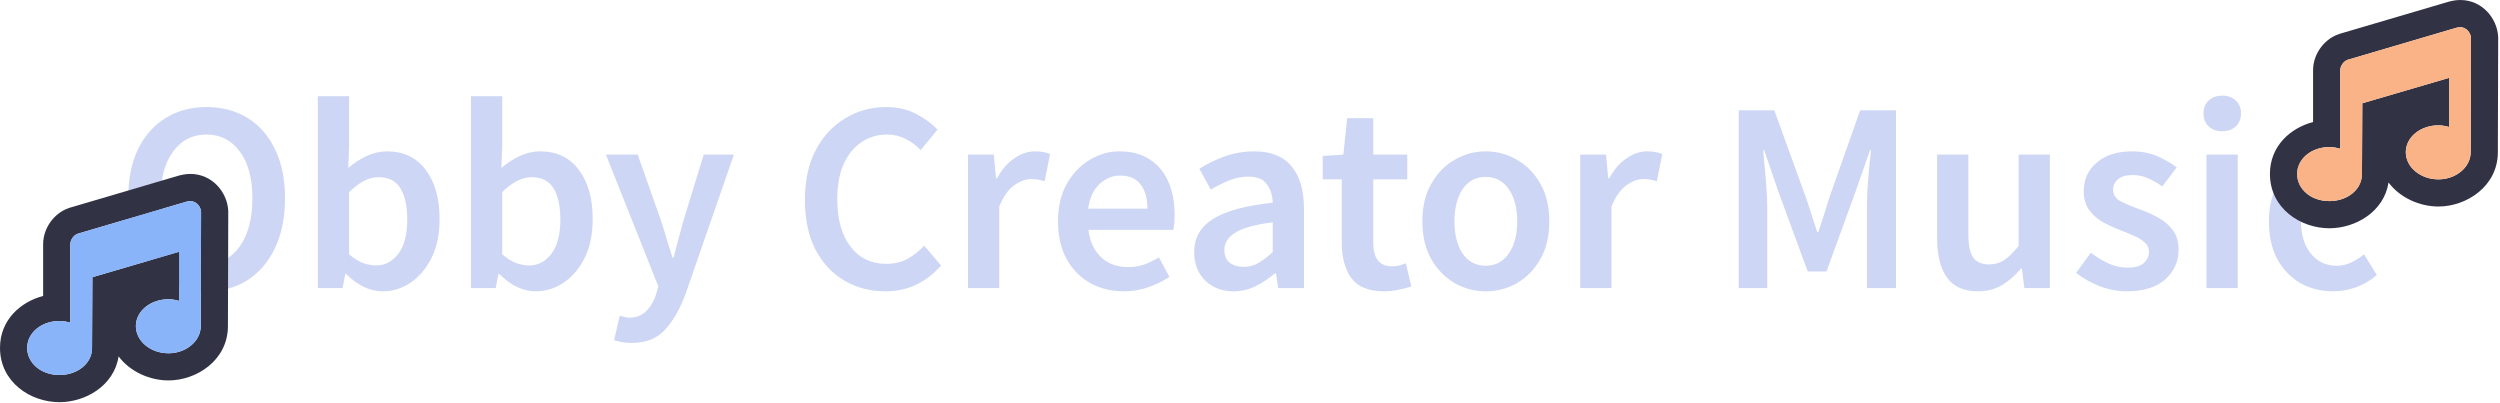
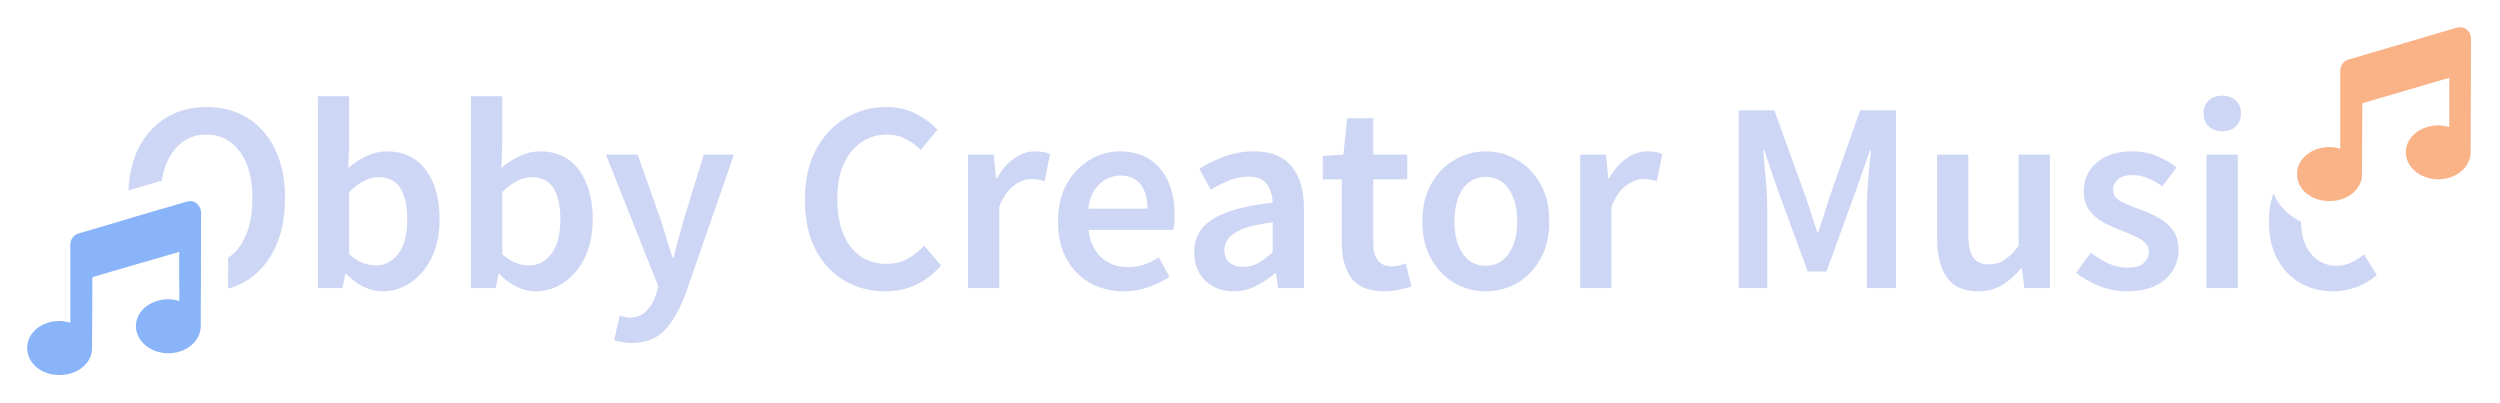
<svg xmlns="http://www.w3.org/2000/svg" width="1380" height="222" viewBox="0 0 1380 222" fill="none">
-   <path d="M113.976 160.8C105.476 160.8 97.976 158.75 91.476 154.65C84.976 150.45 79.876 144.55 76.176 136.95C72.576 129.25 70.776 120.1 70.776 109.5C70.776 98.9 72.576 89.85 76.176 82.35C79.876 74.85 84.976 69.1 91.476 65.1C97.976 61.1 105.476 59.1 113.976 59.1C122.576 59.1 130.126 61.1 136.626 65.1C143.126 69.1 148.176 74.85 151.776 82.35C155.476 89.85 157.326 98.9 157.326 109.5C157.326 120.1 155.476 129.25 151.776 136.95C148.176 144.55 143.126 150.45 136.626 154.65C130.126 158.75 122.576 160.8 113.976 160.8ZM113.976 145.65C121.676 145.65 127.826 142.4 132.426 135.9C137.026 129.3 139.326 120.5 139.326 109.5C139.326 98.5 137.026 89.9 132.426 83.7C127.826 77.4 121.676 74.25 113.976 74.25C106.276 74.25 100.126 77.4 95.526 83.7C90.926 89.9 88.626 98.5 88.626 109.5C88.626 120.5 90.926 129.3 95.526 135.9C100.126 142.4 106.276 145.65 113.976 145.65ZM211.15 160.8C204.15 160.8 197.45 157.6 191.05 151.2H190.6L189.1 159H175.45V53.1H192.7V80.4L192.25 92.7C195.35 90 198.75 87.8 202.45 86.1C206.15 84.4 209.85 83.55 213.55 83.55C222.75 83.55 229.9 86.95 235 93.75C240.1 100.55 242.65 109.6 242.65 120.9C242.65 129.3 241.15 136.5 238.15 142.5C235.15 148.4 231.25 152.95 226.45 156.15C221.75 159.25 216.65 160.8 211.15 160.8ZM207.55 146.55C212.45 146.55 216.55 144.4 219.85 140.1C223.15 135.8 224.8 129.5 224.8 121.2C224.8 113.8 223.55 108.05 221.05 103.95C218.55 99.85 214.5 97.8 208.9 97.8C203.7 97.8 198.3 100.55 192.7 106.05V140.4C195.3 142.6 197.85 144.2 200.35 145.2C202.95 146.1 205.35 146.55 207.55 146.55ZM295.671 160.8C288.671 160.8 281.971 157.6 275.571 151.2H275.121L273.621 159H259.971V53.1H277.221V80.4L276.771 92.7C279.871 90 283.271 87.8 286.971 86.1C290.671 84.4 294.371 83.55 298.071 83.55C307.271 83.55 314.421 86.95 319.521 93.75C324.621 100.55 327.171 109.6 327.171 120.9C327.171 129.3 325.671 136.5 322.671 142.5C319.671 148.4 315.771 152.95 310.971 156.15C306.271 159.25 301.171 160.8 295.671 160.8ZM292.071 146.55C296.971 146.55 301.071 144.4 304.371 140.1C307.671 135.8 309.321 129.5 309.321 121.2C309.321 113.8 308.071 108.05 305.571 103.95C303.071 99.85 299.021 97.8 293.421 97.8C288.221 97.8 282.821 100.55 277.221 106.05V140.4C279.821 142.6 282.371 144.2 284.871 145.2C287.471 146.1 289.871 146.55 292.071 146.55ZM348.564 189.3C346.564 189.3 344.814 189.15 343.314 188.85C341.814 188.55 340.364 188.2 338.964 187.8L342.114 174.3C342.814 174.5 343.614 174.7 344.514 174.9C345.514 175.2 346.464 175.35 347.364 175.35C351.264 175.35 354.364 174.15 356.664 171.75C359.064 169.45 360.864 166.45 362.064 162.75L363.414 158.1L334.464 85.35H352.014L364.764 121.5C365.864 124.7 366.914 128.1 367.914 131.7C369.014 135.2 370.114 138.7 371.214 142.2H371.814C372.714 138.8 373.614 135.35 374.514 131.85C375.514 128.25 376.464 124.8 377.364 121.5L388.464 85.35H405.114L378.414 162.3C375.314 170.6 371.564 177.15 367.164 181.95C362.764 186.85 356.564 189.3 348.564 189.3ZM488.561 160.8C480.361 160.8 472.911 158.85 466.211 154.95C459.511 151.05 454.161 145.35 450.161 137.85C446.261 130.25 444.311 121.05 444.311 110.25C444.311 99.55 446.311 90.4 450.311 82.8C454.411 75.1 459.861 69.25 466.661 65.25C473.461 61.15 480.961 59.1 489.161 59.1C495.361 59.1 500.861 60.35 505.661 62.85C510.461 65.35 514.411 68.25 517.511 71.55L508.211 82.8C505.711 80.2 502.911 78.15 499.811 76.65C496.811 75.05 493.411 74.25 489.611 74.25C484.311 74.25 479.561 75.7 475.361 78.6C471.261 81.4 468.011 85.45 465.611 90.75C463.311 96.05 462.161 102.4 462.161 109.8C462.161 121 464.611 129.8 469.511 136.2C474.411 142.5 480.961 145.65 489.161 145.65C493.561 145.65 497.461 144.75 500.861 142.95C504.261 141.05 507.361 138.6 510.161 135.6L519.461 146.55C515.461 151.15 510.861 154.7 505.661 157.2C500.561 159.6 494.861 160.8 488.561 160.8ZM534.337 159V85.35H548.587L549.787 98.4H550.387C552.987 93.6 556.137 89.95 559.837 87.45C563.537 84.85 567.337 83.55 571.237 83.55C574.737 83.55 577.537 84.05 579.637 85.05L576.637 100.05C575.337 99.65 574.137 99.35 573.037 99.15C571.937 98.95 570.587 98.85 568.987 98.85C566.087 98.85 563.037 100 559.837 102.3C556.637 104.5 553.887 108.4 551.587 114V159H534.337ZM620.329 160.8C613.529 160.8 607.379 159.3 601.879 156.3C596.379 153.2 592.029 148.8 588.829 143.1C585.629 137.3 584.029 130.35 584.029 122.25C584.029 114.25 585.629 107.35 588.829 101.55C592.129 95.75 596.379 91.3 601.579 88.2C606.779 85.1 612.229 83.55 617.929 83.55C624.629 83.55 630.229 85.05 634.729 88.05C639.229 90.95 642.629 95.05 644.929 100.35C647.229 105.55 648.379 111.6 648.379 118.5C648.379 122.1 648.129 124.9 647.629 126.9H600.829C601.629 133.4 603.979 138.45 607.879 142.05C611.779 145.65 616.679 147.45 622.579 147.45C625.779 147.45 628.729 147 631.429 146.1C634.229 145.1 636.979 143.75 639.679 142.05L645.529 152.85C642.029 155.15 638.129 157.05 633.829 158.55C629.529 160.05 625.029 160.8 620.329 160.8ZM600.679 115.2H633.379C633.379 109.5 632.129 105.05 629.629 101.85C627.129 98.55 623.379 96.9 618.379 96.9C614.079 96.9 610.229 98.5 606.829 101.7C603.529 104.8 601.479 109.3 600.679 115.2ZM680.946 160.8C674.546 160.8 669.296 158.8 665.196 154.8C661.196 150.8 659.196 145.6 659.196 139.2C659.196 131.3 662.646 125.2 669.546 120.9C676.446 116.5 687.446 113.5 702.546 111.9C702.446 108 701.396 104.65 699.396 101.85C697.496 98.95 694.046 97.5 689.046 97.5C685.446 97.5 681.896 98.2 678.396 99.6C674.996 101 671.646 102.7 668.346 104.7L662.046 93.15C666.146 90.55 670.746 88.3 675.846 86.4C681.046 84.5 686.546 83.55 692.346 83.55C701.546 83.55 708.396 86.3 712.896 91.8C717.496 97.2 719.796 105.05 719.796 115.35V159H705.546L704.346 150.9H703.746C700.446 153.7 696.896 156.05 693.096 157.95C689.396 159.85 685.346 160.8 680.946 160.8ZM686.496 147.3C689.496 147.3 692.196 146.6 694.596 145.2C697.096 143.7 699.746 141.7 702.546 139.2V122.7C692.546 124 685.596 125.95 681.696 128.55C677.796 131.05 675.846 134.15 675.846 137.85C675.846 141.15 676.846 143.55 678.846 145.05C680.846 146.55 683.396 147.3 686.496 147.3ZM764.046 160.8C755.546 160.8 749.496 158.35 745.896 153.45C742.396 148.45 740.646 142 740.646 134.1V99H730.146V86.1L741.546 85.35L743.646 65.25H758.046V85.35H776.796V99H758.046V134.1C758.046 142.7 761.496 147 768.396 147C769.696 147 771.046 146.85 772.446 146.55C773.846 146.15 775.046 145.75 776.046 145.35L779.046 158.1C777.046 158.8 774.746 159.4 772.146 159.9C769.646 160.5 766.946 160.8 764.046 160.8ZM820.102 160.8C814.002 160.8 808.302 159.3 803.002 156.3C797.702 153.2 793.402 148.8 790.102 143.1C786.802 137.3 785.152 130.35 785.152 122.25C785.152 114.05 786.802 107.1 790.102 101.4C793.402 95.6 797.702 91.2 803.002 88.2C808.302 85.1 814.002 83.55 820.102 83.55C826.302 83.55 832.052 85.1 837.352 88.2C842.652 91.2 846.952 95.6 850.252 101.4C853.552 107.1 855.202 114.05 855.202 122.25C855.202 130.35 853.552 137.3 850.252 143.1C846.952 148.8 842.652 153.2 837.352 156.3C832.052 159.3 826.302 160.8 820.102 160.8ZM820.102 146.7C825.502 146.7 829.752 144.45 832.852 139.95C835.952 135.45 837.502 129.55 837.502 122.25C837.502 114.85 835.952 108.9 832.852 104.4C829.752 99.9 825.502 97.65 820.102 97.65C814.702 97.65 810.452 99.9 807.352 104.4C804.352 108.9 802.852 114.85 802.852 122.25C802.852 129.55 804.352 135.45 807.352 139.95C810.452 144.45 814.702 146.7 820.102 146.7ZM872.276 159V85.35H886.526L887.726 98.4H888.326C890.926 93.6 894.076 89.95 897.776 87.45C901.476 84.85 905.276 83.55 909.176 83.55C912.676 83.55 915.476 84.05 917.576 85.05L914.576 100.05C913.276 99.65 912.076 99.35 910.976 99.15C909.876 98.95 908.526 98.85 906.926 98.85C904.026 98.85 900.976 100 897.776 102.3C894.576 104.5 891.826 108.4 889.526 114V159H872.276ZM959.763 159V60.9H979.413L996.813 108.9C997.913 112 998.963 115.2 999.963 118.5C1001.06 121.7 1002.11 124.9 1003.11 128.1H1003.71C1004.81 124.9 1005.86 121.7 1006.86 118.5C1007.86 115.2 1008.86 112 1009.86 108.9L1026.81 60.9H1046.61V159H1030.56V114.15C1030.56 111.05 1030.66 107.7 1030.86 104.1C1031.16 100.4 1031.46 96.7 1031.76 93C1032.16 89.3 1032.51 85.95 1032.81 82.95H1032.21L1024.26 105.75L1008.21 149.85H997.863L981.663 105.75L973.863 82.95H973.263C973.563 85.95 973.863 89.3 974.163 93C974.563 96.7 974.863 100.4 975.063 104.1C975.363 107.7 975.513 111.05 975.513 114.15V159H959.763ZM1091.93 160.8C1084.03 160.8 1078.28 158.25 1074.68 153.15C1071.08 148.05 1069.28 140.85 1069.28 131.55V85.35H1086.53V129.3C1086.53 135.4 1087.43 139.7 1089.23 142.2C1091.03 144.7 1093.93 145.95 1097.93 145.95C1101.13 145.95 1103.93 145.15 1106.33 143.55C1108.83 141.95 1111.48 139.35 1114.28 135.75V85.35H1131.53V159H1117.43L1116.08 148.2H1115.63C1112.43 152 1108.93 155.05 1105.13 157.35C1101.33 159.65 1096.93 160.8 1091.93 160.8ZM1173.93 160.8C1168.93 160.8 1163.93 159.85 1158.93 157.95C1153.93 155.95 1149.63 153.5 1146.03 150.6L1154.13 139.5C1157.43 142 1160.73 144 1164.03 145.5C1167.33 147 1170.83 147.75 1174.53 147.75C1178.53 147.75 1181.48 146.9 1183.38 145.2C1185.28 143.5 1186.23 141.4 1186.23 138.9C1186.23 136.8 1185.43 135.1 1183.83 133.8C1182.33 132.4 1180.38 131.2 1177.98 130.2C1175.58 129.1 1173.08 128.05 1170.48 127.05C1167.28 125.85 1164.08 124.4 1160.88 122.7C1157.78 120.9 1155.23 118.65 1153.23 115.95C1151.23 113.15 1150.23 109.7 1150.23 105.6C1150.23 99.1 1152.63 93.8 1157.43 89.7C1162.23 85.6 1168.73 83.55 1176.93 83.55C1182.13 83.55 1186.78 84.45 1190.88 86.25C1194.98 88.05 1198.53 90.1 1201.53 92.4L1193.58 102.9C1190.98 101 1188.33 99.5 1185.63 98.4C1183.03 97.2 1180.28 96.6 1177.38 96.6C1173.68 96.6 1170.93 97.4 1169.13 99C1167.33 100.5 1166.43 102.4 1166.43 104.7C1166.43 107.6 1167.93 109.8 1170.93 111.3C1173.93 112.8 1177.43 114.25 1181.43 115.65C1184.83 116.85 1188.13 118.35 1191.33 120.15C1194.53 121.85 1197.18 124.1 1199.28 126.9C1201.48 129.7 1202.58 133.4 1202.58 138C1202.58 144.3 1200.13 149.7 1195.23 154.2C1190.33 158.6 1183.23 160.8 1173.93 160.8ZM1217.98 159V85.35H1235.23V159H1217.98ZM1226.68 72.45C1223.58 72.45 1221.08 71.55 1219.18 69.75C1217.28 67.95 1216.33 65.55 1216.33 62.55C1216.33 59.65 1217.28 57.3 1219.18 55.5C1221.08 53.7 1223.58 52.8 1226.68 52.8C1229.78 52.8 1232.28 53.7 1234.18 55.5C1236.08 57.3 1237.03 59.65 1237.03 62.55C1237.03 65.55 1236.08 67.95 1234.18 69.75C1232.28 71.55 1229.78 72.45 1226.68 72.45ZM1287.99 160.8C1281.29 160.8 1275.24 159.3 1269.84 156.3C1264.54 153.2 1260.29 148.8 1257.09 143.1C1253.99 137.3 1252.44 130.35 1252.44 122.25C1252.44 114.05 1254.14 107.1 1257.54 101.4C1260.94 95.6 1265.44 91.2 1271.04 88.2C1276.74 85.1 1282.84 83.55 1289.34 83.55C1294.04 83.55 1298.14 84.35 1301.64 85.95C1305.14 87.55 1308.24 89.5 1310.94 91.8L1302.54 103.05C1300.64 101.35 1298.69 100.05 1296.69 99.15C1294.69 98.15 1292.54 97.65 1290.24 97.65C1284.34 97.65 1279.49 99.9 1275.69 104.4C1271.99 108.9 1270.14 114.85 1270.14 122.25C1270.14 129.55 1271.94 135.45 1275.54 139.95C1279.24 144.45 1283.99 146.7 1289.79 146.7C1292.69 146.7 1295.39 146.1 1297.89 144.9C1300.49 143.6 1302.84 142.1 1304.94 140.4L1311.99 151.8C1308.59 154.8 1304.79 157.05 1300.59 158.55C1296.39 160.05 1292.19 160.8 1287.99 160.8Z" fill="#CDD6F4" />
-   <path fill-rule="evenodd" clip-rule="evenodd" d="M1362.93 88.653C1360.58 94.644 1353.83 99 1346 99C1336.06 99 1328 92.25 1328 84C1328 77.603 1332.85 72.22 1339.66 70.125C1341.63 69.518 1343.77 69.188 1346 69.188C1346.98 69.188 1347.92 69.272 1348.86 69.422C1349.89 69.587 1350.92 69.83 1352 70.125V42.938L1304 57L1303.81 96.188C1303.81 97.911 1303.47 99.56 1302.83 101.092C1300.42 106.893 1293.82 111 1285.81 111C1275.69 111 1268 104.438 1268 96C1268 89.603 1272.74 84.22 1279.5 82.125C1281.45 81.518 1283.58 81.188 1285.81 81.188C1286.84 81.188 1287.88 81.281 1288.88 81.445C1289.89 81.609 1290.88 81.844 1291.81 82.125V38.812C1291.81 36.375 1293.69 33.75 1295.94 33L1355.75 15.375C1356.5 15.188 1357.44 15 1358 15C1361.19 15 1363.81 17.812 1364 21L1363.81 84C1363.81 85.622 1363.5 87.186 1362.93 88.653ZM1378.81 84.025C1378.8 102.879 1361.48 114 1346 114C1335.82 114 1324.85 109.283 1318.47 100.72C1315.97 116.965 1300.13 126 1285.81 126C1269.86 126 1253 114.981 1253 96C1253 80.65 1264.29 70.641 1276.81 67.365V38.812C1276.81 33.903 1278.62 29.662 1280.81 26.581C1282.99 23.517 1286.44 20.356 1291.19 18.77L1291.44 18.686L1351.81 0.899L1352.13 0.819C1352.85 0.637 1355.4 0 1358 0C1370.21 0 1378.39 10.128 1378.97 20.119L1379 20.581L1378.81 84C1378.81 84.008 1378.81 84.017 1378.81 84.025Z" fill="#313244" />
+   <path fill-rule="evenodd" clip-rule="evenodd" d="M1268 96C1268 100.493 1270.18 104.454 1273.75 107.176C1274.32 106.196 1274.97 105.271 1275.69 104.4C1279.49 99.9 1284.34 97.65 1290.24 97.65C1292.54 97.65 1294.69 98.15 1296.69 99.15C1298.52 99.976 1300.32 101.14 1302.07 102.64C1302.36 102.139 1302.61 101.623 1302.83 101.092C1303.47 99.56 1303.81 97.911 1303.81 96.188L1303.86 87.04C1303.14 86.66 1302.4 86.297 1301.64 85.95C1298.14 84.35 1294.04 83.55 1289.34 83.55C1282.84 83.55 1276.74 85.1 1271.04 88.2C1270.81 88.324 1270.58 88.45 1270.35 88.578C1268.85 90.753 1268 93.285 1268 96ZM1275.54 139.95C1271.96 135.481 1270.16 129.632 1270.14 122.403C1263.46 119.173 1257.84 113.842 1255 106.704C1253.29 111.259 1252.44 116.441 1252.44 122.25C1252.44 130.35 1253.99 137.3 1257.09 143.1C1260.29 148.8 1264.54 153.2 1269.84 156.3C1275.24 159.3 1281.29 160.8 1287.99 160.8C1292.19 160.8 1296.39 160.05 1300.59 158.55C1304.79 157.05 1308.59 154.8 1311.99 151.8L1304.94 140.4C1302.84 142.1 1300.49 143.6 1297.89 144.9C1295.39 146.1 1292.69 146.7 1289.79 146.7C1283.99 146.7 1279.24 144.45 1275.54 139.95ZM71.503 120.583C72.339 126.62 73.897 132.075 76.176 136.95C77.476 139.62 78.948 142.08 80.593 144.33L98.228 139.164C97.275 138.186 96.374 137.098 95.526 135.9C91.79 130.54 89.571 123.728 88.869 115.465L71.503 120.583ZM70.882 105.128L89.33 99.692C90.33 93.25 92.395 87.919 95.526 83.7C100.126 77.4 106.276 74.25 113.976 74.25C121.676 74.25 127.826 77.4 132.426 83.7C137.026 89.9 139.326 98.5 139.326 109.5C139.326 120.5 137.026 129.3 132.426 135.9C130.524 138.588 128.357 140.72 125.925 142.296L125.874 159.32C129.731 158.295 133.314 156.739 136.626 154.65C143.126 150.45 148.176 144.55 151.776 136.95C155.476 129.25 157.326 120.1 157.326 109.5C157.326 98.9 155.476 89.85 151.776 82.35C148.176 74.85 143.126 69.1 136.626 65.1C130.126 61.1 122.576 59.1 113.976 59.1C105.476 59.1 97.976 61.1 91.476 65.1C84.976 69.1 79.876 74.85 76.176 82.35C73.081 88.797 71.317 96.39 70.882 105.128ZM110.87 160.706L110.915 145.469C106.328 144.911 102.356 143.061 99 139.92V158.323C102.695 159.653 106.652 160.447 110.87 160.706ZM211.15 160.8C204.15 160.8 197.45 157.6 191.05 151.2H190.6L189.1 159H175.45V53.1H192.7V80.4L192.25 92.7C195.35 90 198.75 87.8 202.45 86.1C206.15 84.4 209.85 83.55 213.55 83.55C222.75 83.55 229.9 86.95 235 93.75C240.1 100.55 242.65 109.6 242.65 120.9C242.65 129.3 241.15 136.5 238.15 142.5C235.15 148.4 231.25 152.95 226.45 156.15C221.75 159.25 216.65 160.8 211.15 160.8ZM207.55 146.55C212.45 146.55 216.55 144.4 219.85 140.1C223.15 135.8 224.8 129.5 224.8 121.2C224.8 113.8 223.55 108.05 221.05 103.95C218.55 99.85 214.5 97.8 208.9 97.8C203.7 97.8 198.3 100.55 192.7 106.05V140.4C195.3 142.6 197.85 144.2 200.35 145.2C202.95 146.1 205.35 146.55 207.55 146.55ZM295.672 160.8C288.672 160.8 281.972 157.6 275.571 151.2H275.122L273.622 159H259.972V53.1H277.222V80.4L276.772 92.7C279.872 90 283.272 87.8 286.972 86.1C290.672 84.4 294.372 83.55 298.072 83.55C307.272 83.55 314.422 86.95 319.522 93.75C324.622 100.55 327.172 109.6 327.172 120.9C327.172 129.3 325.672 136.5 322.672 142.5C319.672 148.4 315.772 152.95 310.972 156.15C306.272 159.25 301.172 160.8 295.672 160.8ZM292.071 146.55C296.972 146.55 301.072 144.4 304.372 140.1C307.672 135.8 309.321 129.5 309.321 121.2C309.321 113.8 308.071 108.05 305.571 103.95C303.071 99.85 299.022 97.8 293.422 97.8C288.222 97.8 282.821 100.55 277.222 106.05V140.4C279.821 142.6 282.372 144.2 284.872 145.2C287.472 146.1 289.872 146.55 292.071 146.55ZM348.564 189.3C346.564 189.3 344.814 189.15 343.314 188.85C341.814 188.55 340.364 188.2 338.964 187.8L342.114 174.3C342.814 174.5 343.614 174.7 344.514 174.9C345.514 175.2 346.464 175.35 347.364 175.35C351.264 175.35 354.364 174.15 356.664 171.75C359.064 169.45 360.864 166.45 362.064 162.75L363.414 158.1L334.464 85.35H352.014L364.764 121.5C365.864 124.7 366.914 128.1 367.914 131.7L371.214 142.2H371.814C372.714 138.8 373.614 135.35 374.514 131.85C375.514 128.25 376.464 124.8 377.364 121.5L388.464 85.35H405.114L378.414 162.3C375.314 170.6 371.564 177.15 367.164 181.95C362.764 186.85 356.564 189.3 348.564 189.3ZM488.561 160.8C480.361 160.8 472.911 158.85 466.211 154.95C459.511 151.05 454.161 145.35 450.161 137.85C446.261 130.25 444.311 121.05 444.311 110.25C444.311 99.55 446.311 90.4 450.311 82.8C454.411 75.1 459.861 69.25 466.661 65.25C473.461 61.15 480.961 59.1 489.161 59.1C495.361 59.1 500.861 60.35 505.661 62.85C510.461 65.35 514.411 68.25 517.511 71.55L508.211 82.8C505.711 80.2 502.911 78.15 499.811 76.65C496.811 75.05 493.411 74.25 489.611 74.25C484.311 74.25 479.561 75.7 475.361 78.6C471.261 81.4 468.011 85.45 465.611 90.75C463.311 96.05 462.161 102.4 462.161 109.8C462.161 121 464.611 129.8 469.511 136.2C474.411 142.5 480.961 145.65 489.161 145.65C493.561 145.65 497.461 144.75 500.861 142.95C504.261 141.05 507.361 138.6 510.161 135.6L519.461 146.55C515.461 151.15 510.861 154.7 505.661 157.2C500.561 159.6 494.861 160.8 488.561 160.8ZM534.337 159V85.35H548.587L549.787 98.4H550.387C552.987 93.6 556.137 89.95 559.837 87.45C563.537 84.85 567.337 83.55 571.237 83.55C574.737 83.55 577.537 84.05 579.637 85.05L576.637 100.05C575.337 99.65 574.137 99.35 573.037 99.15C571.937 98.95 570.587 98.85 568.987 98.85C566.087 98.85 563.037 100 559.837 102.3C556.637 104.5 553.887 108.4 551.587 114V159H534.337ZM620.329 160.8C613.529 160.8 607.379 159.3 601.879 156.3C596.379 153.2 592.029 148.8 588.829 143.1C585.629 137.3 584.029 130.35 584.029 122.25C584.029 114.25 585.629 107.35 588.829 101.55C592.129 95.75 596.379 91.3 601.579 88.2C606.779 85.1 612.229 83.55 617.929 83.55C624.629 83.55 630.229 85.05 634.729 88.05C639.229 90.95 642.629 95.05 644.929 100.35C647.229 105.55 648.379 111.6 648.379 118.5C648.379 122.1 648.129 124.9 647.629 126.9H600.829C601.629 133.4 603.979 138.45 607.879 142.05C611.779 145.65 616.679 147.45 622.579 147.45C625.779 147.45 628.729 147 631.429 146.1C634.229 145.1 636.979 143.75 639.679 142.05L645.529 152.85C642.029 155.15 638.129 157.05 633.829 158.55C629.529 160.05 625.029 160.8 620.329 160.8ZM600.679 115.2H633.379C633.379 109.5 632.129 105.05 629.629 101.85C627.129 98.55 623.379 96.9 618.379 96.9C614.079 96.9 610.229 98.5 606.829 101.7C603.529 104.8 601.479 109.3 600.679 115.2ZM680.947 160.8C674.547 160.8 669.297 158.8 665.197 154.8C661.197 150.8 659.197 145.6 659.197 139.2C659.197 131.3 662.646 125.2 669.547 120.9C676.447 116.5 687.447 113.5 702.547 111.9C702.447 108 701.396 104.65 699.396 101.85C697.497 98.95 694.047 97.5 689.047 97.5C685.447 97.5 681.896 98.2 678.396 99.6C674.997 101 671.646 102.7 668.346 104.7L662.047 93.15C666.146 90.55 670.747 88.3 675.846 86.4C681.047 84.5 686.547 83.55 692.346 83.55C701.547 83.55 708.396 86.3 712.896 91.8C717.497 97.2 719.797 105.05 719.797 115.35V159H705.547L704.346 150.9H703.747C700.447 153.7 696.896 156.05 693.096 157.95C689.396 159.85 685.346 160.8 680.947 160.8ZM686.497 147.3C689.497 147.3 692.197 146.6 694.596 145.2C697.096 143.7 699.747 141.7 702.547 139.2V122.7C692.547 124 685.596 125.95 681.697 128.55C677.797 131.05 675.846 134.15 675.846 137.85C675.846 141.15 676.846 143.55 678.846 145.05C680.846 146.55 683.396 147.3 686.497 147.3ZM764.047 160.8C755.547 160.8 749.497 158.35 745.896 153.45C742.396 148.45 740.646 142 740.646 134.1V99H730.146V86.1L741.547 85.35L743.646 65.25H758.047V85.35H776.797V99H758.047V134.1C758.047 142.7 761.497 147 768.396 147C769.697 147 771.047 146.85 772.447 146.55C773.846 146.15 775.047 145.75 776.047 145.35L779.047 158.1C777.047 158.8 774.747 159.4 772.146 159.9C769.646 160.5 766.947 160.8 764.047 160.8ZM820.102 160.8C814.002 160.8 808.302 159.3 803.002 156.3C797.702 153.2 793.402 148.8 790.102 143.1C786.802 137.3 785.152 130.35 785.152 122.25C785.152 114.05 786.802 107.1 790.102 101.4C793.402 95.6 797.702 91.2 803.002 88.2C808.302 85.1 814.002 83.55 820.102 83.55C826.302 83.55 832.052 85.1 837.352 88.2C842.652 91.2 846.952 95.6 850.252 101.4C853.552 107.1 855.202 114.05 855.202 122.25C855.202 130.35 853.552 137.3 850.252 143.1C846.952 148.8 842.652 153.2 837.352 156.3C832.052 159.3 826.302 160.8 820.102 160.8ZM820.102 146.7C825.502 146.7 829.752 144.45 832.852 139.95C835.952 135.45 837.502 129.55 837.502 122.25C837.502 114.85 835.952 108.9 832.852 104.4C829.752 99.9 825.502 97.65 820.102 97.65C814.702 97.65 810.452 99.9 807.352 104.4C804.352 108.9 802.852 114.85 802.852 122.25C802.852 129.55 804.352 135.45 807.352 139.95C810.452 144.45 814.702 146.7 820.102 146.7ZM872.276 159V85.35H886.526L887.726 98.4H888.326C890.926 93.6 894.076 89.95 897.776 87.45C901.476 84.85 905.276 83.55 909.176 83.55C912.676 83.55 915.476 84.05 917.576 85.05L914.576 100.05C913.276 99.65 912.076 99.35 910.976 99.15C909.876 98.95 908.526 98.85 906.926 98.85C904.026 98.85 900.976 100 897.776 102.3C894.576 104.5 891.826 108.4 889.526 114V159H872.276ZM959.763 159V60.9H979.413L996.812 108.9C997.913 112 998.963 115.2 999.963 118.5C1001.06 121.7 1002.11 124.9 1003.11 128.1H1003.71C1004.81 124.9 1005.86 121.7 1006.86 118.5C1007.86 115.2 1008.86 112 1009.86 108.9L1026.81 60.9H1046.61V159H1030.56V114.15C1030.56 111.05 1030.66 107.7 1030.86 104.1L1031.76 93C1032.16 89.3 1032.51 85.95 1032.81 82.95H1032.21L1024.26 105.75L1008.21 149.85H997.863L981.663 105.75L973.863 82.95H973.263C973.562 85.95 973.863 89.3 974.163 93C974.562 96.7 974.863 100.4 975.062 104.1C975.363 107.7 975.513 111.05 975.513 114.15V159H959.763ZM1091.93 160.8C1084.03 160.8 1078.28 158.25 1074.68 153.15C1071.08 148.05 1069.28 140.85 1069.28 131.55V85.35H1086.53V129.3C1086.53 135.4 1087.43 139.7 1089.23 142.2C1091.03 144.7 1093.93 145.95 1097.93 145.95C1101.13 145.95 1103.93 145.15 1106.33 143.55C1108.83 141.95 1111.48 139.35 1114.28 135.75V85.35H1131.53V159H1117.43L1116.08 148.2H1115.63C1112.43 152 1108.93 155.05 1105.13 157.35C1101.33 159.65 1096.93 160.8 1091.93 160.8ZM1158.93 157.95C1153.93 155.95 1149.63 153.5 1146.03 150.6L1154.13 139.5C1157.43 142 1160.73 144 1164.03 145.5C1167.33 147 1170.83 147.75 1174.53 147.75C1178.53 147.75 1181.48 146.9 1183.38 145.2C1185.28 143.5 1186.23 141.4 1186.23 138.9C1186.23 136.8 1185.43 135.1 1183.83 133.8C1182.33 132.4 1180.38 131.2 1177.98 130.2C1175.58 129.1 1173.08 128.05 1170.48 127.05C1167.28 125.85 1164.08 124.4 1160.88 122.7C1157.78 120.9 1155.23 118.65 1153.23 115.95C1151.23 113.15 1150.23 109.7 1150.23 105.6C1150.23 99.1 1152.63 93.8 1157.43 89.7C1162.23 85.6 1168.73 83.55 1176.93 83.55C1182.13 83.55 1186.78 84.45 1190.88 86.25C1194.98 88.05 1198.53 90.1 1201.53 92.4L1193.58 102.9C1190.98 101 1188.33 99.5 1185.63 98.4C1183.03 97.2 1180.28 96.6 1177.38 96.6C1173.68 96.6 1170.93 97.4 1169.13 99C1167.33 100.5 1166.43 102.4 1166.43 104.7C1166.43 107.6 1167.93 109.8 1170.93 111.3C1173.93 112.8 1177.43 114.25 1181.43 115.65C1184.83 116.85 1188.13 118.35 1191.33 120.15C1194.53 121.85 1197.18 124.1 1199.28 126.9C1201.48 129.7 1202.58 133.4 1202.58 138C1202.58 144.3 1200.13 149.7 1195.23 154.2C1190.33 158.6 1183.23 160.8 1173.93 160.8C1168.93 160.8 1163.93 159.85 1158.93 157.95ZM1217.98 159V85.35H1235.23V159H1217.98ZM1226.68 72.45C1223.58 72.45 1221.08 71.55 1219.18 69.75C1217.28 67.95 1216.33 65.55 1216.33 62.55C1216.33 59.65 1217.28 57.3 1219.18 55.5C1221.08 53.7 1223.58 52.8 1226.68 52.8C1229.78 52.8 1232.28 53.7 1234.18 55.5C1236.08 57.3 1237.03 59.65 1237.03 62.55C1237.03 65.55 1236.08 67.95 1234.18 69.75C1232.28 71.55 1229.78 72.45 1226.68 72.45Z" fill="#CDD6F4" />
+   <path d="M110.812 180C110.812 188.25 102.75 195 93 195C83.062 195 75 188.25 75 180C75 171.75 83.062 165.188 93 165.188C95.062 165.188 96.938 165.562 99 166.125V138.938L51 153L50.812 192.188C50.812 200.438 42.938 207 32.812 207C22.688 207 15 200.438 15 192C15 183.75 22.875 177.188 32.812 177.188C34.875 177.188 36.938 177.562 38.812 178.125V134.812C38.812 132.375 40.688 129.75 42.938 129L102.75 111.375C103.5 111.188 104.438 111 105 111C108.188 111 110.812 113.812 111 117L110.812 180Z" fill="#89B4FA" />
  <path d="M1363.81 84C1363.81 92.25 1355.75 99 1346 99C1336.06 99 1328 92.25 1328 84C1328 75.75 1336.06 69.188 1346 69.188C1348.06 69.188 1349.94 69.562 1352 70.125V42.938L1304 57L1303.81 96.188C1303.81 104.438 1295.94 111 1285.81 111C1275.69 111 1268 104.438 1268 96C1268 87.75 1275.88 81.188 1285.81 81.188C1287.88 81.188 1289.94 81.562 1291.81 82.125V38.812C1291.81 36.375 1293.69 33.75 1295.94 33L1355.75 15.375C1356.5 15.188 1357.44 15 1358 15C1361.19 15 1363.81 17.812 1364 21L1363.81 84Z" fill="#FAB387" />
-   <path fill-rule="evenodd" clip-rule="evenodd" d="M109.926 184.653C107.577 190.643 100.833 195 93 195C83.062 195 75 188.25 75 180C75 173.603 79.848 168.22 86.659 166.125C88.632 165.518 90.769 165.188 93 165.188C93.981 165.188 94.919 165.272 95.856 165.422C96.888 165.587 97.918 165.83 99 166.125V138.938L51 153L50.812 192.188C50.812 193.911 50.469 195.56 49.833 197.092C47.425 202.893 40.823 207 32.812 207C22.688 207 15 200.438 15 192C15 185.603 19.735 180.22 26.496 178.125C28.454 177.518 30.581 177.188 32.812 177.188C33.844 177.188 34.875 177.281 35.883 177.445C36.891 177.609 37.875 177.844 38.812 178.125V134.812C38.812 132.375 40.688 129.75 42.938 129L102.75 111.375C103.5 111.188 104.438 111 105 111C108.188 111 110.812 113.812 111 117L110.812 180C110.812 181.622 110.501 183.186 109.926 184.653ZM125.812 180.025C125.797 198.879 108.481 210 93 210C82.824 210 71.851 205.283 65.471 196.72C62.967 212.965 47.132 222 32.812 222C16.86 222 0 210.981 0 192C0 176.65 11.289 166.641 23.812 163.365V134.812C23.812 129.903 25.616 125.661 27.807 122.581C29.985 119.517 33.436 116.356 38.194 114.77L38.444 114.686L98.809 96.898L99.128 96.819C99.855 96.637 102.403 96 105 96C117.209 96 125.386 106.128 125.974 116.119L126.001 116.582L125.812 180C125.812 180.008 125.812 180.017 125.812 180.025Z" fill="#313244" />
-   <path d="M110.812 180C110.812 188.25 102.75 195 93 195C83.062 195 75 188.25 75 180C75 171.75 83.062 165.188 93 165.188C95.062 165.188 96.938 165.562 99 166.125V138.938L51 153L50.812 192.188C50.812 200.438 42.938 207 32.812 207C22.688 207 15 200.438 15 192C15 183.75 22.875 177.188 32.812 177.188C34.875 177.188 36.938 177.562 38.812 178.125V134.812C38.812 132.375 40.688 129.75 42.938 129L102.75 111.375C103.5 111.188 104.438 111 105 111C108.188 111 110.812 113.812 111 117L110.812 180Z" fill="#89B4FA" />
</svg>
